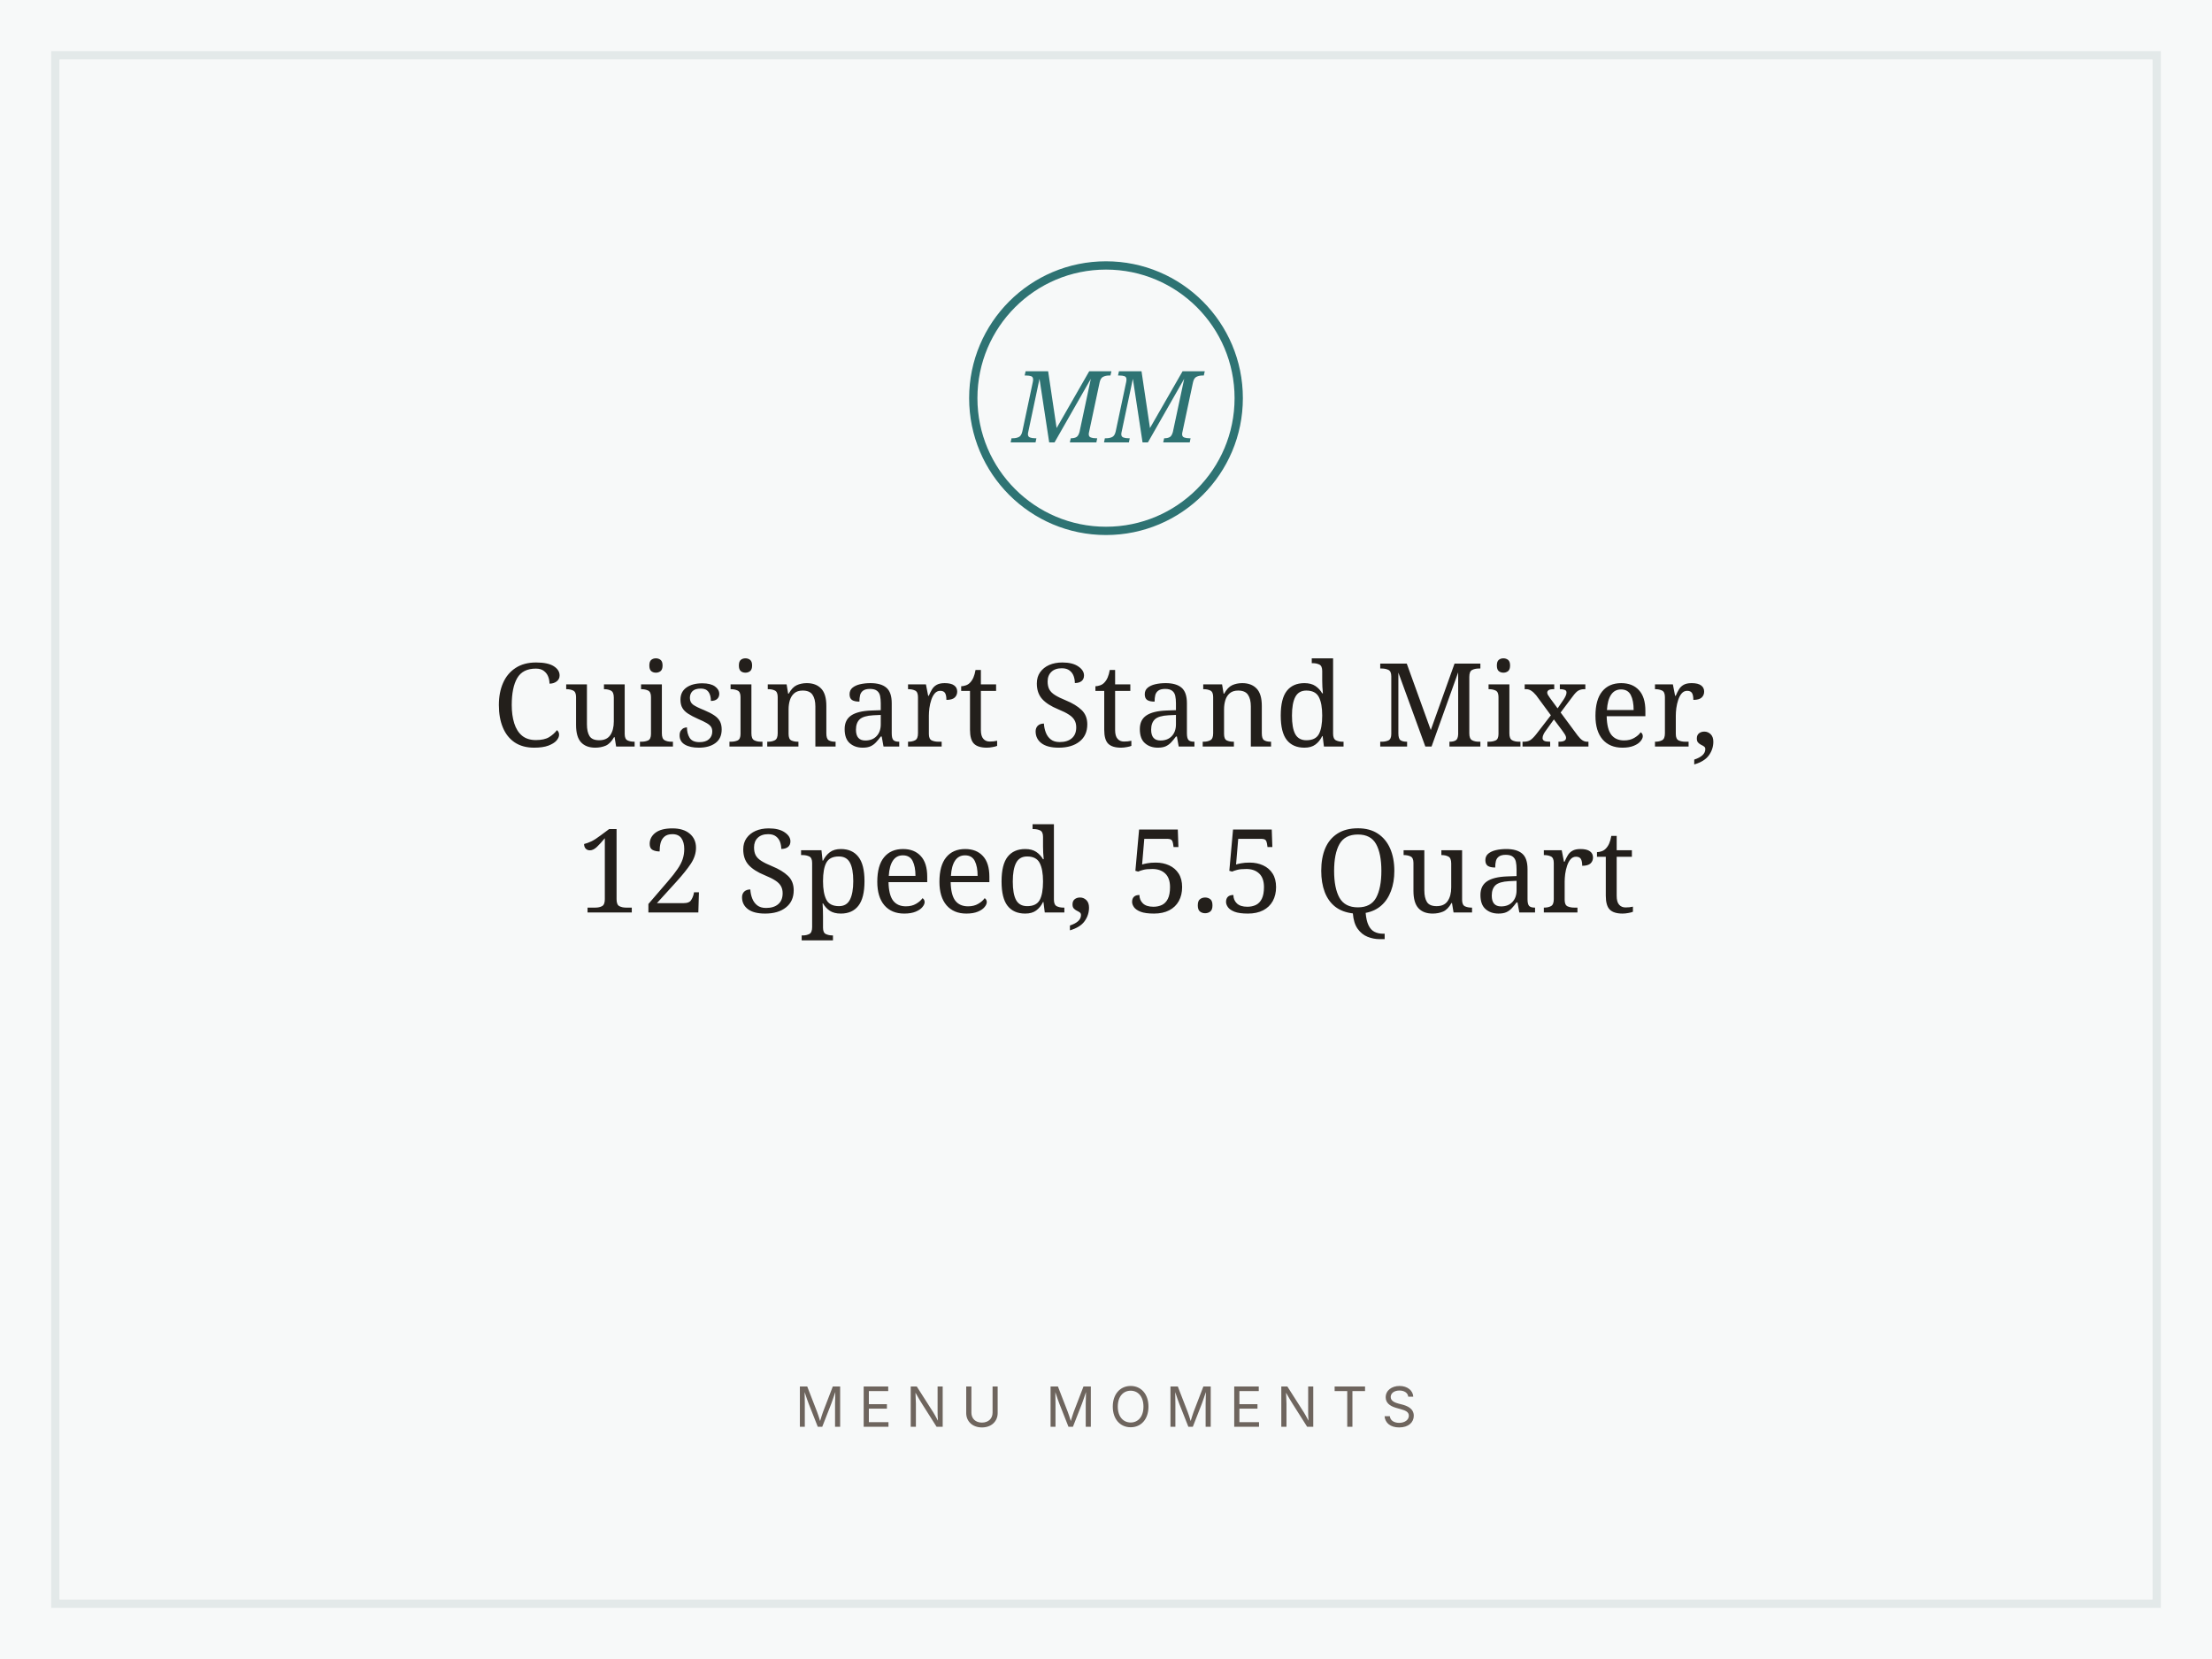
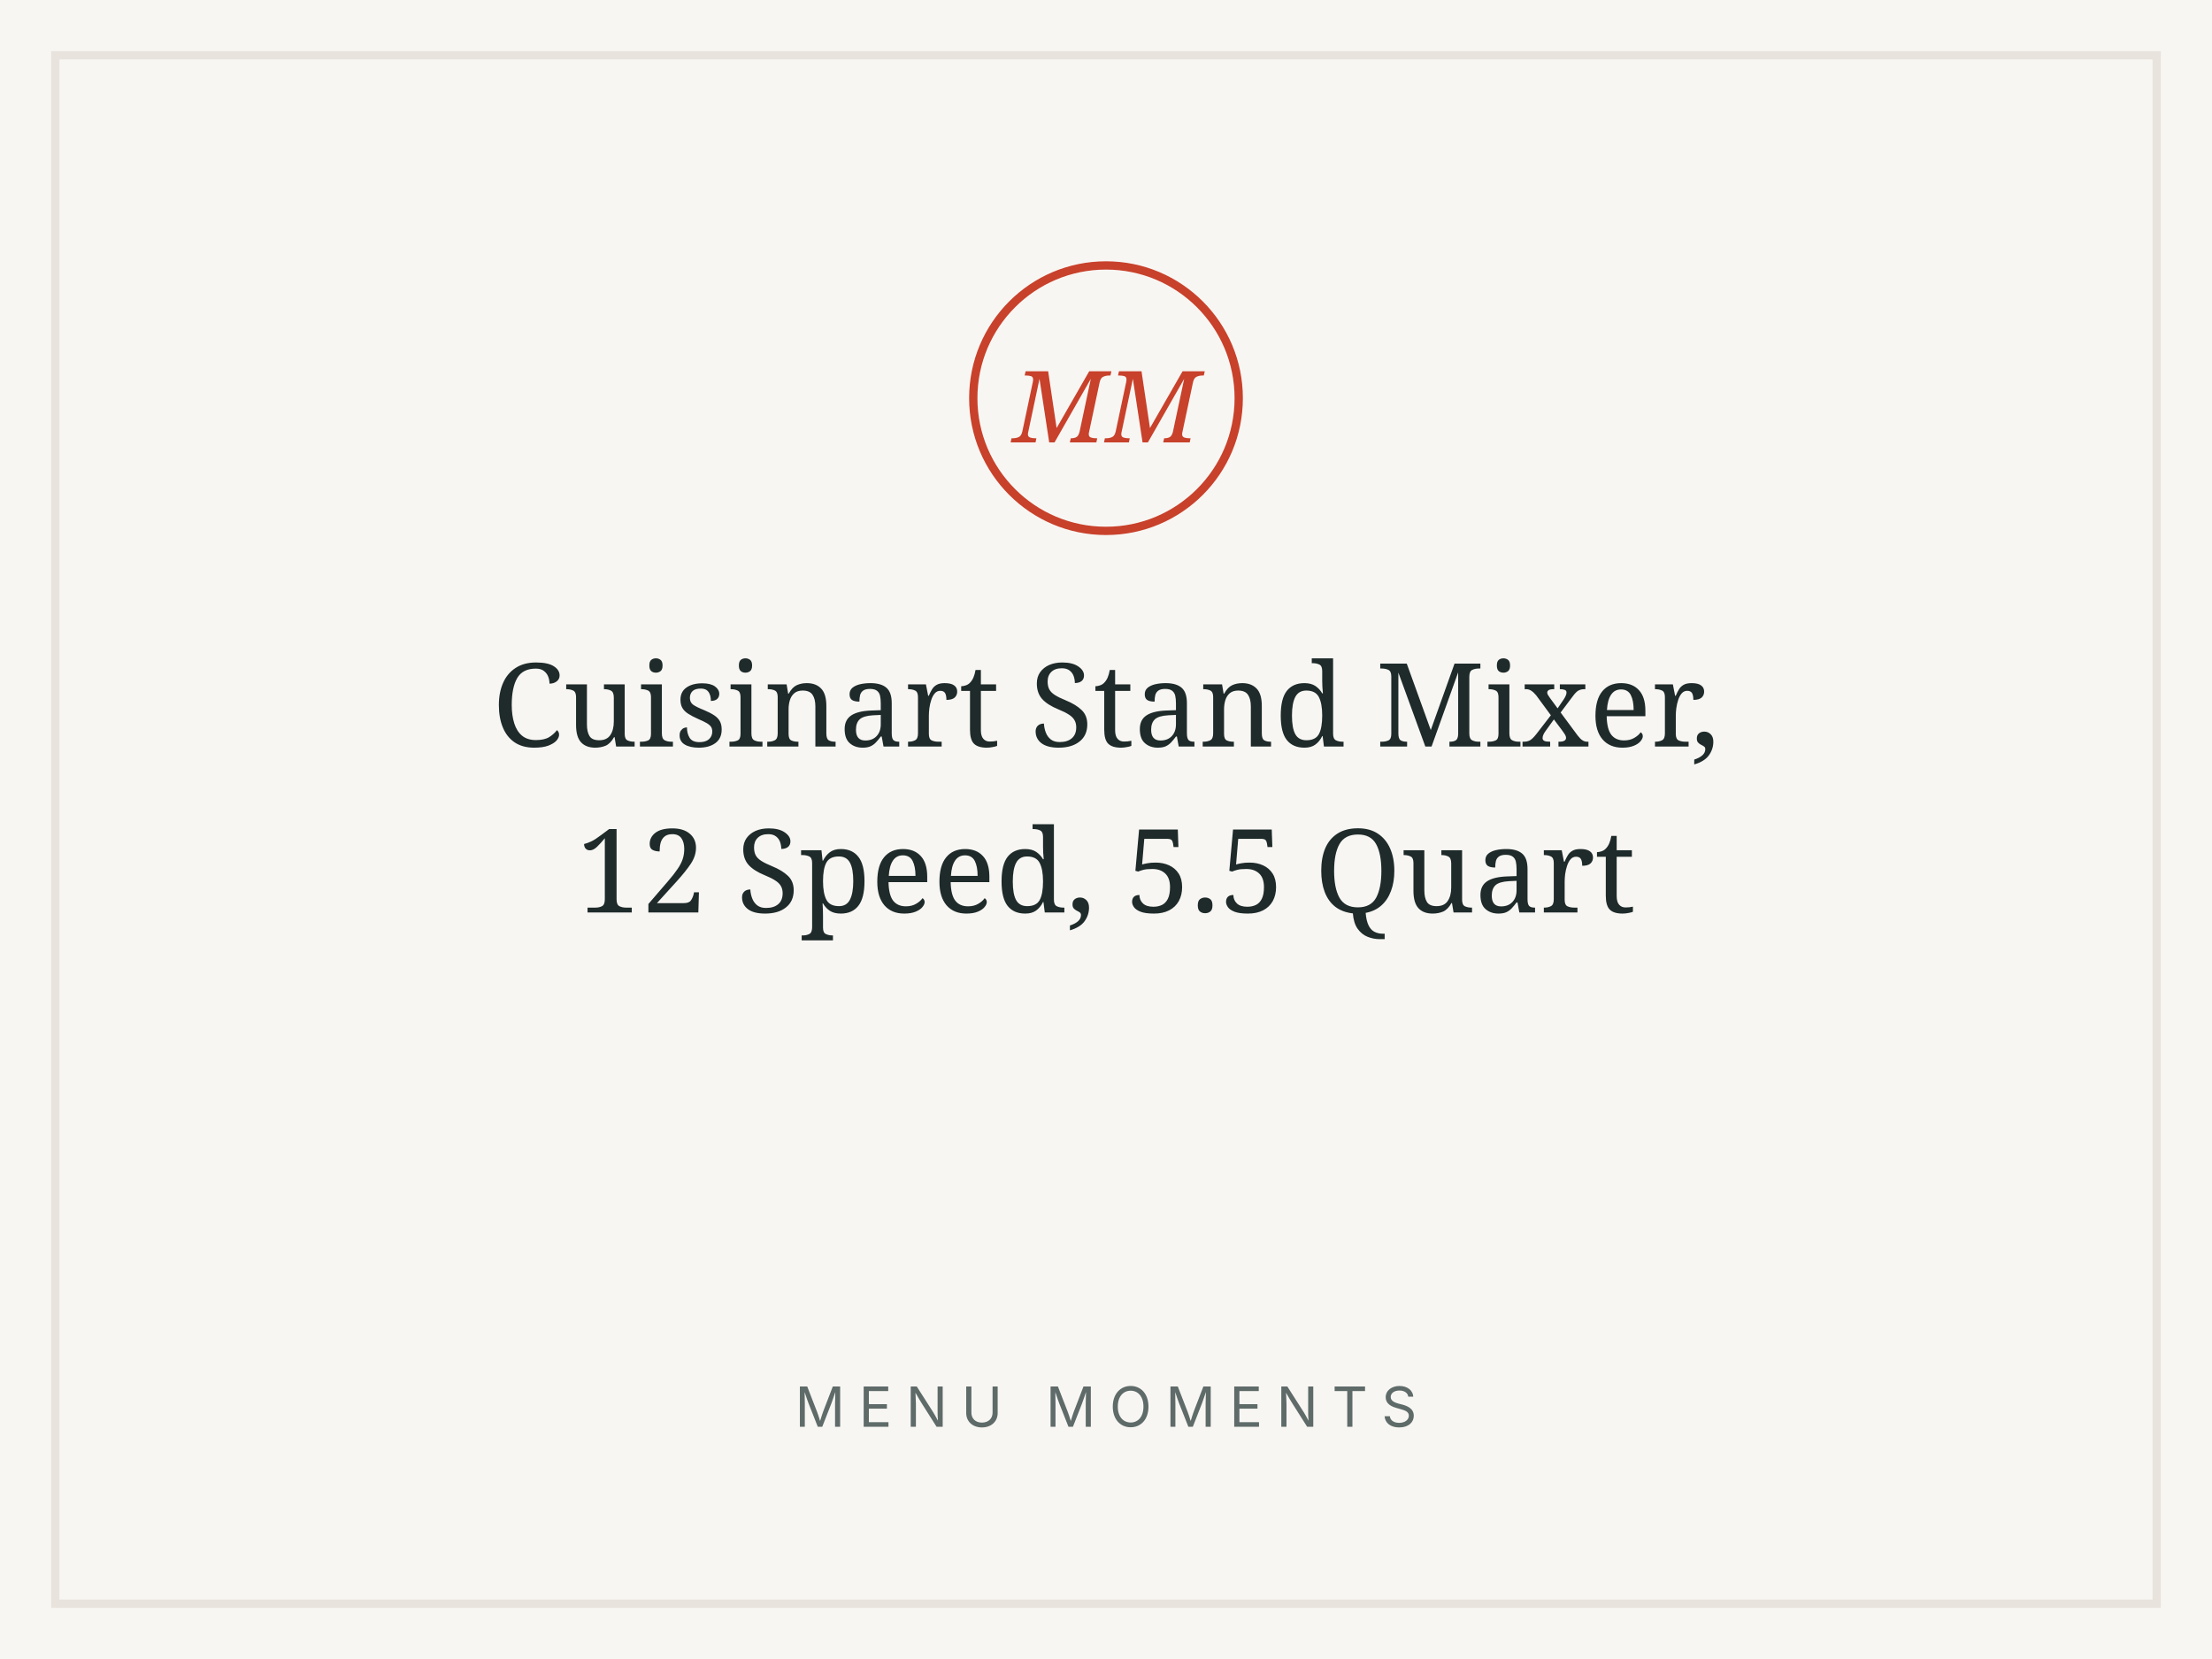
<svg xmlns="http://www.w3.org/2000/svg" viewBox="0 0 400 300" width="400" height="300" role="img" aria-label="Cuisinart Stand Mixer, 12 Speed, 5.5 Quart">
-   <rect width="400" height="300" fill="#F7F9F9" />
-   <rect x="10" y="10" width="380" height="280" fill="none" stroke="#E3E9E9" stroke-width="1.5" />
-   <circle cx="200" cy="72" r="24" fill="none" stroke="#2E7373" stroke-width="1.5" />
-   <text x="200" y="80" text-anchor="middle" font-family="Georgia, serif" font-size="18" font-style="italic" fill="#2E7373">MM</text>
-   <text x="200" y="135" text-anchor="middle" font-family="Georgia, serif" font-size="21" fill="#231F1B">Cuisinart Stand Mixer,</text>
-   <text x="200" y="165" text-anchor="middle" font-family="Georgia, serif" font-size="21" fill="#231F1B">12 Speed, 5.5 Quart</text>
-   <text x="200" y="258" text-anchor="middle" font-family="Inter, sans-serif" font-size="10" letter-spacing="2.5" fill="#6E655E">MENU MOMENTS</text>
+   <rect width="400" height="300" fill="#F8F6F3" />
+   <rect x="10" y="10" width="380" height="280" fill="none" stroke="#E8E3DC" stroke-width="1.5" />
+   <circle cx="200" cy="72" r="24" fill="none" stroke="#C8412B" stroke-width="1.5" />
+   <text x="200" y="80" text-anchor="middle" font-family="Georgia, serif" font-size="18" font-style="italic" fill="#C8412B">MM</text>
+   <text x="200" y="135" text-anchor="middle" font-family="Georgia, serif" font-size="21" fill="#1E2B2A">Cuisinart Stand Mixer,</text>
+   <text x="200" y="165" text-anchor="middle" font-family="Georgia, serif" font-size="21" fill="#1E2B2A">12 Speed, 5.5 Quart</text>
+   <text x="200" y="258" text-anchor="middle" font-family="Inter, sans-serif" font-size="10" letter-spacing="2.5" fill="#5E6B69">MENU MOMENTS</text>
</svg>
